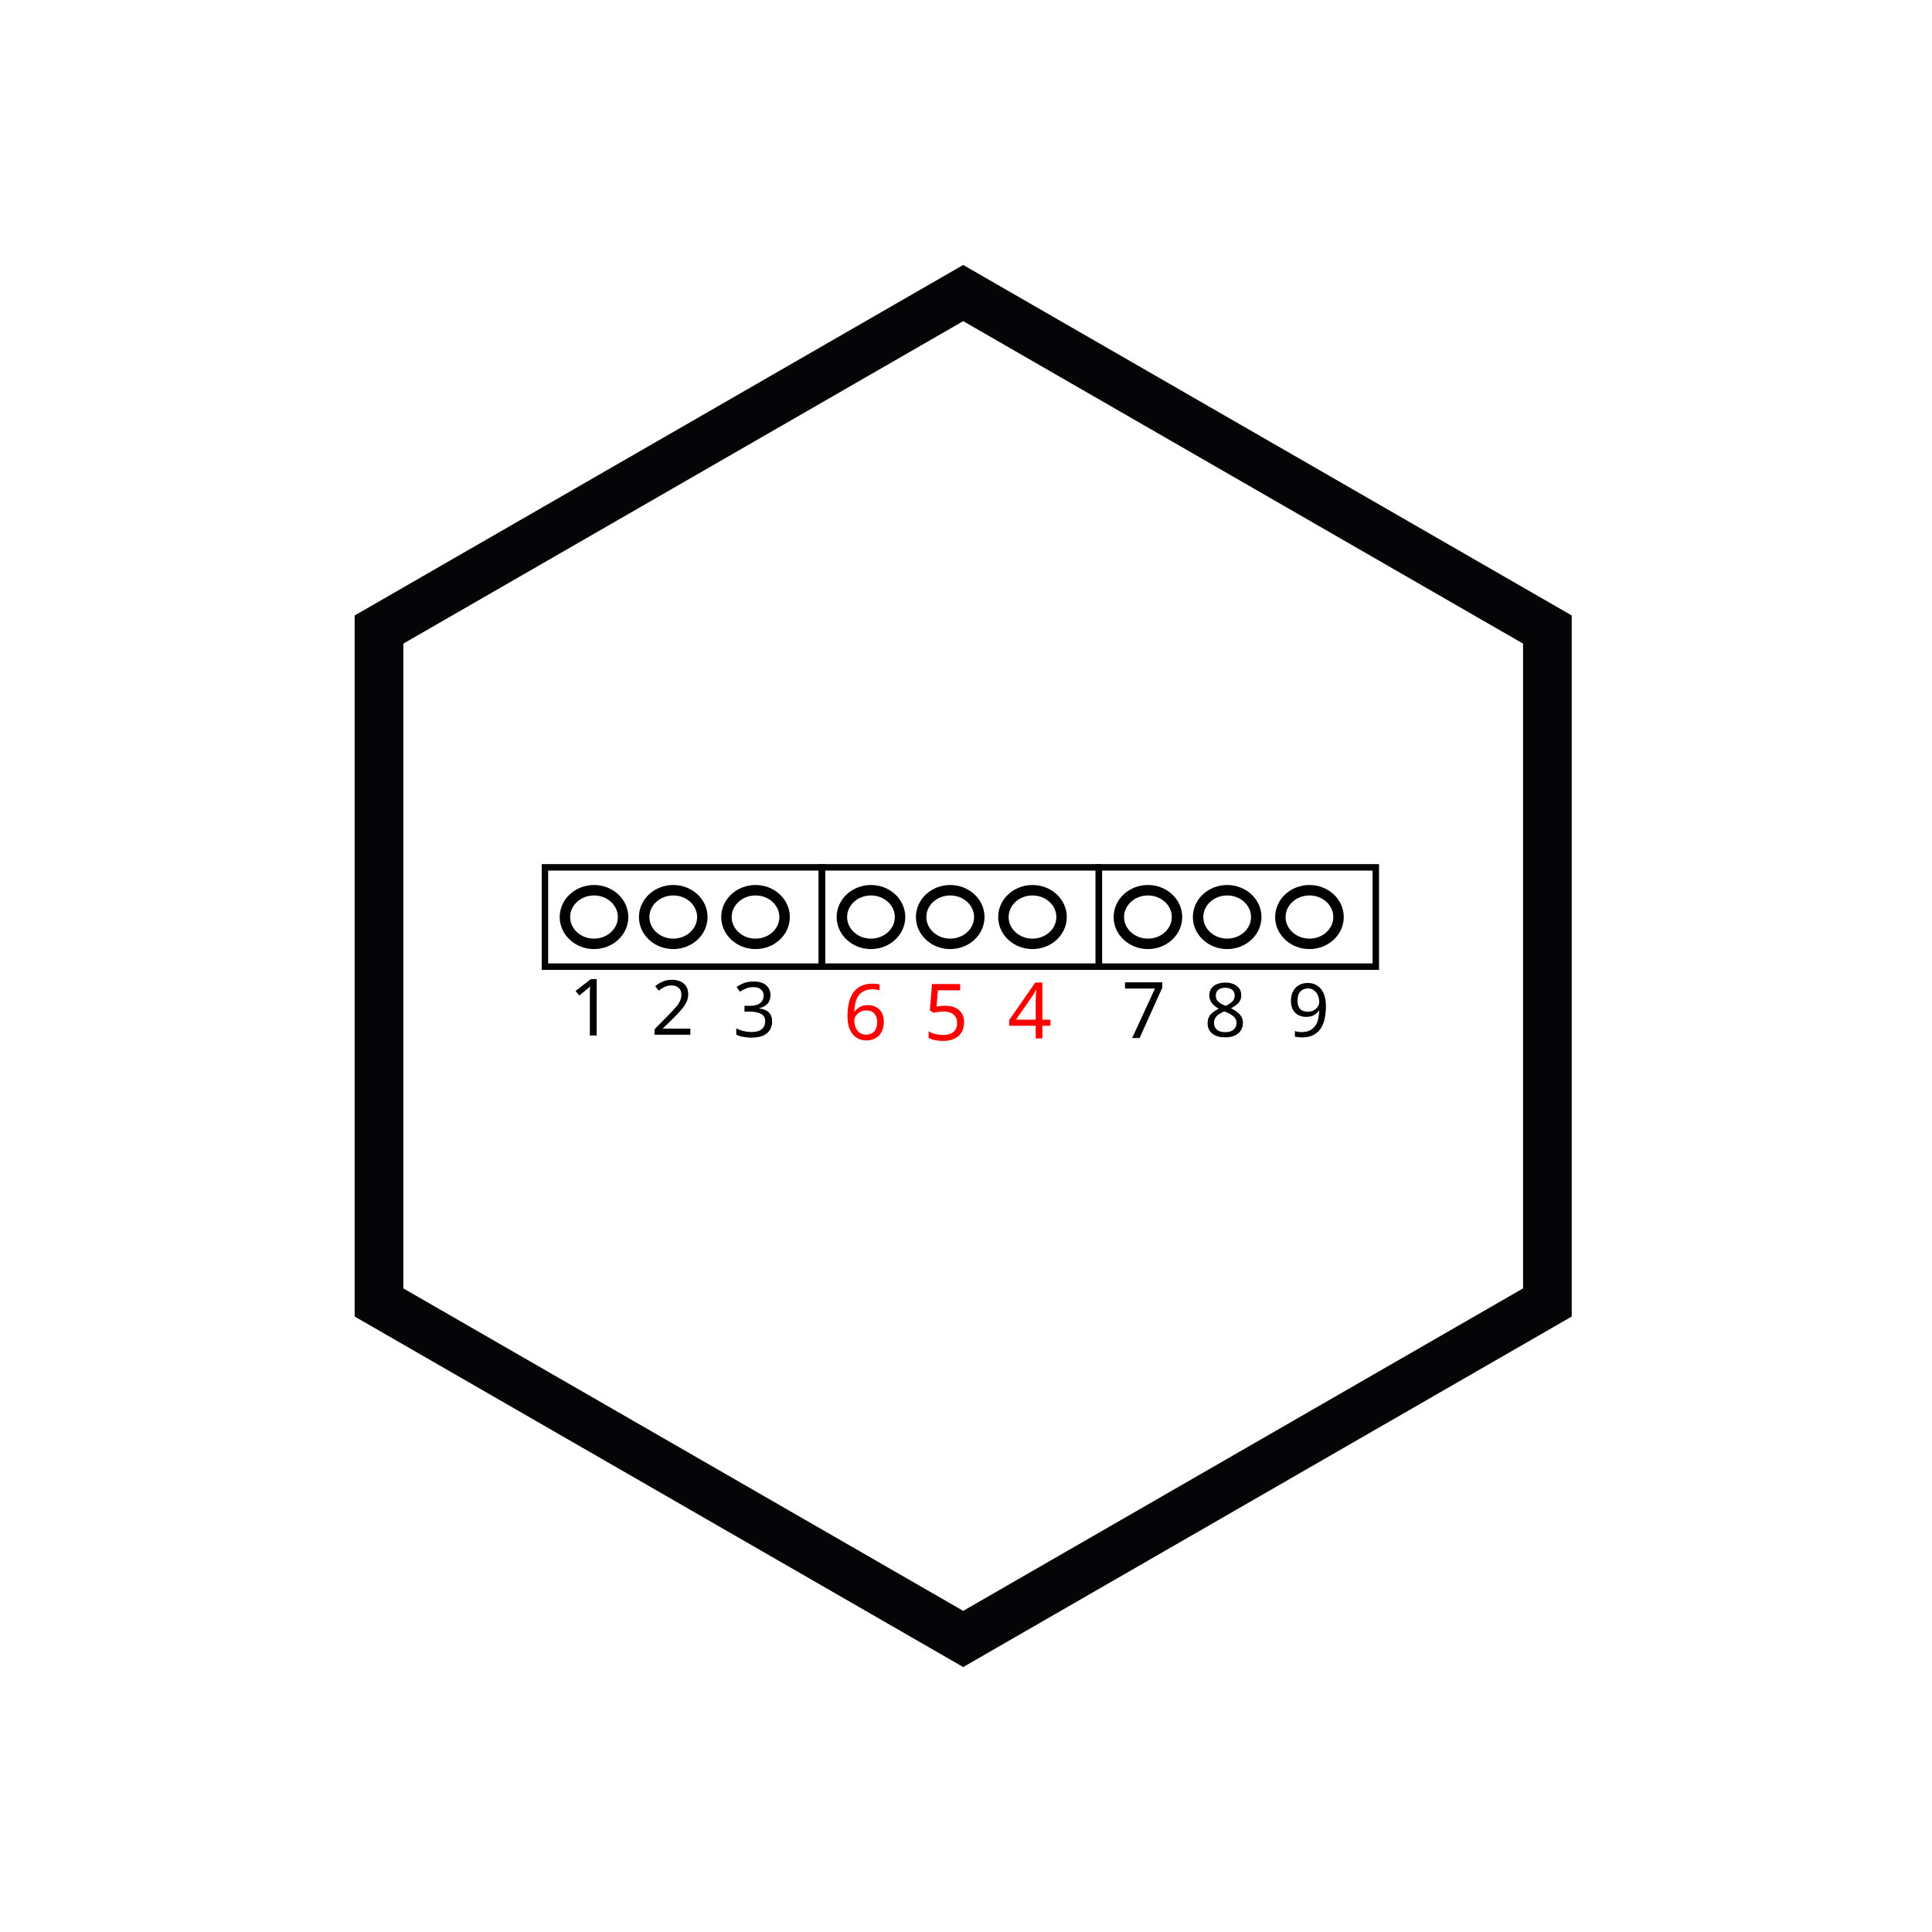
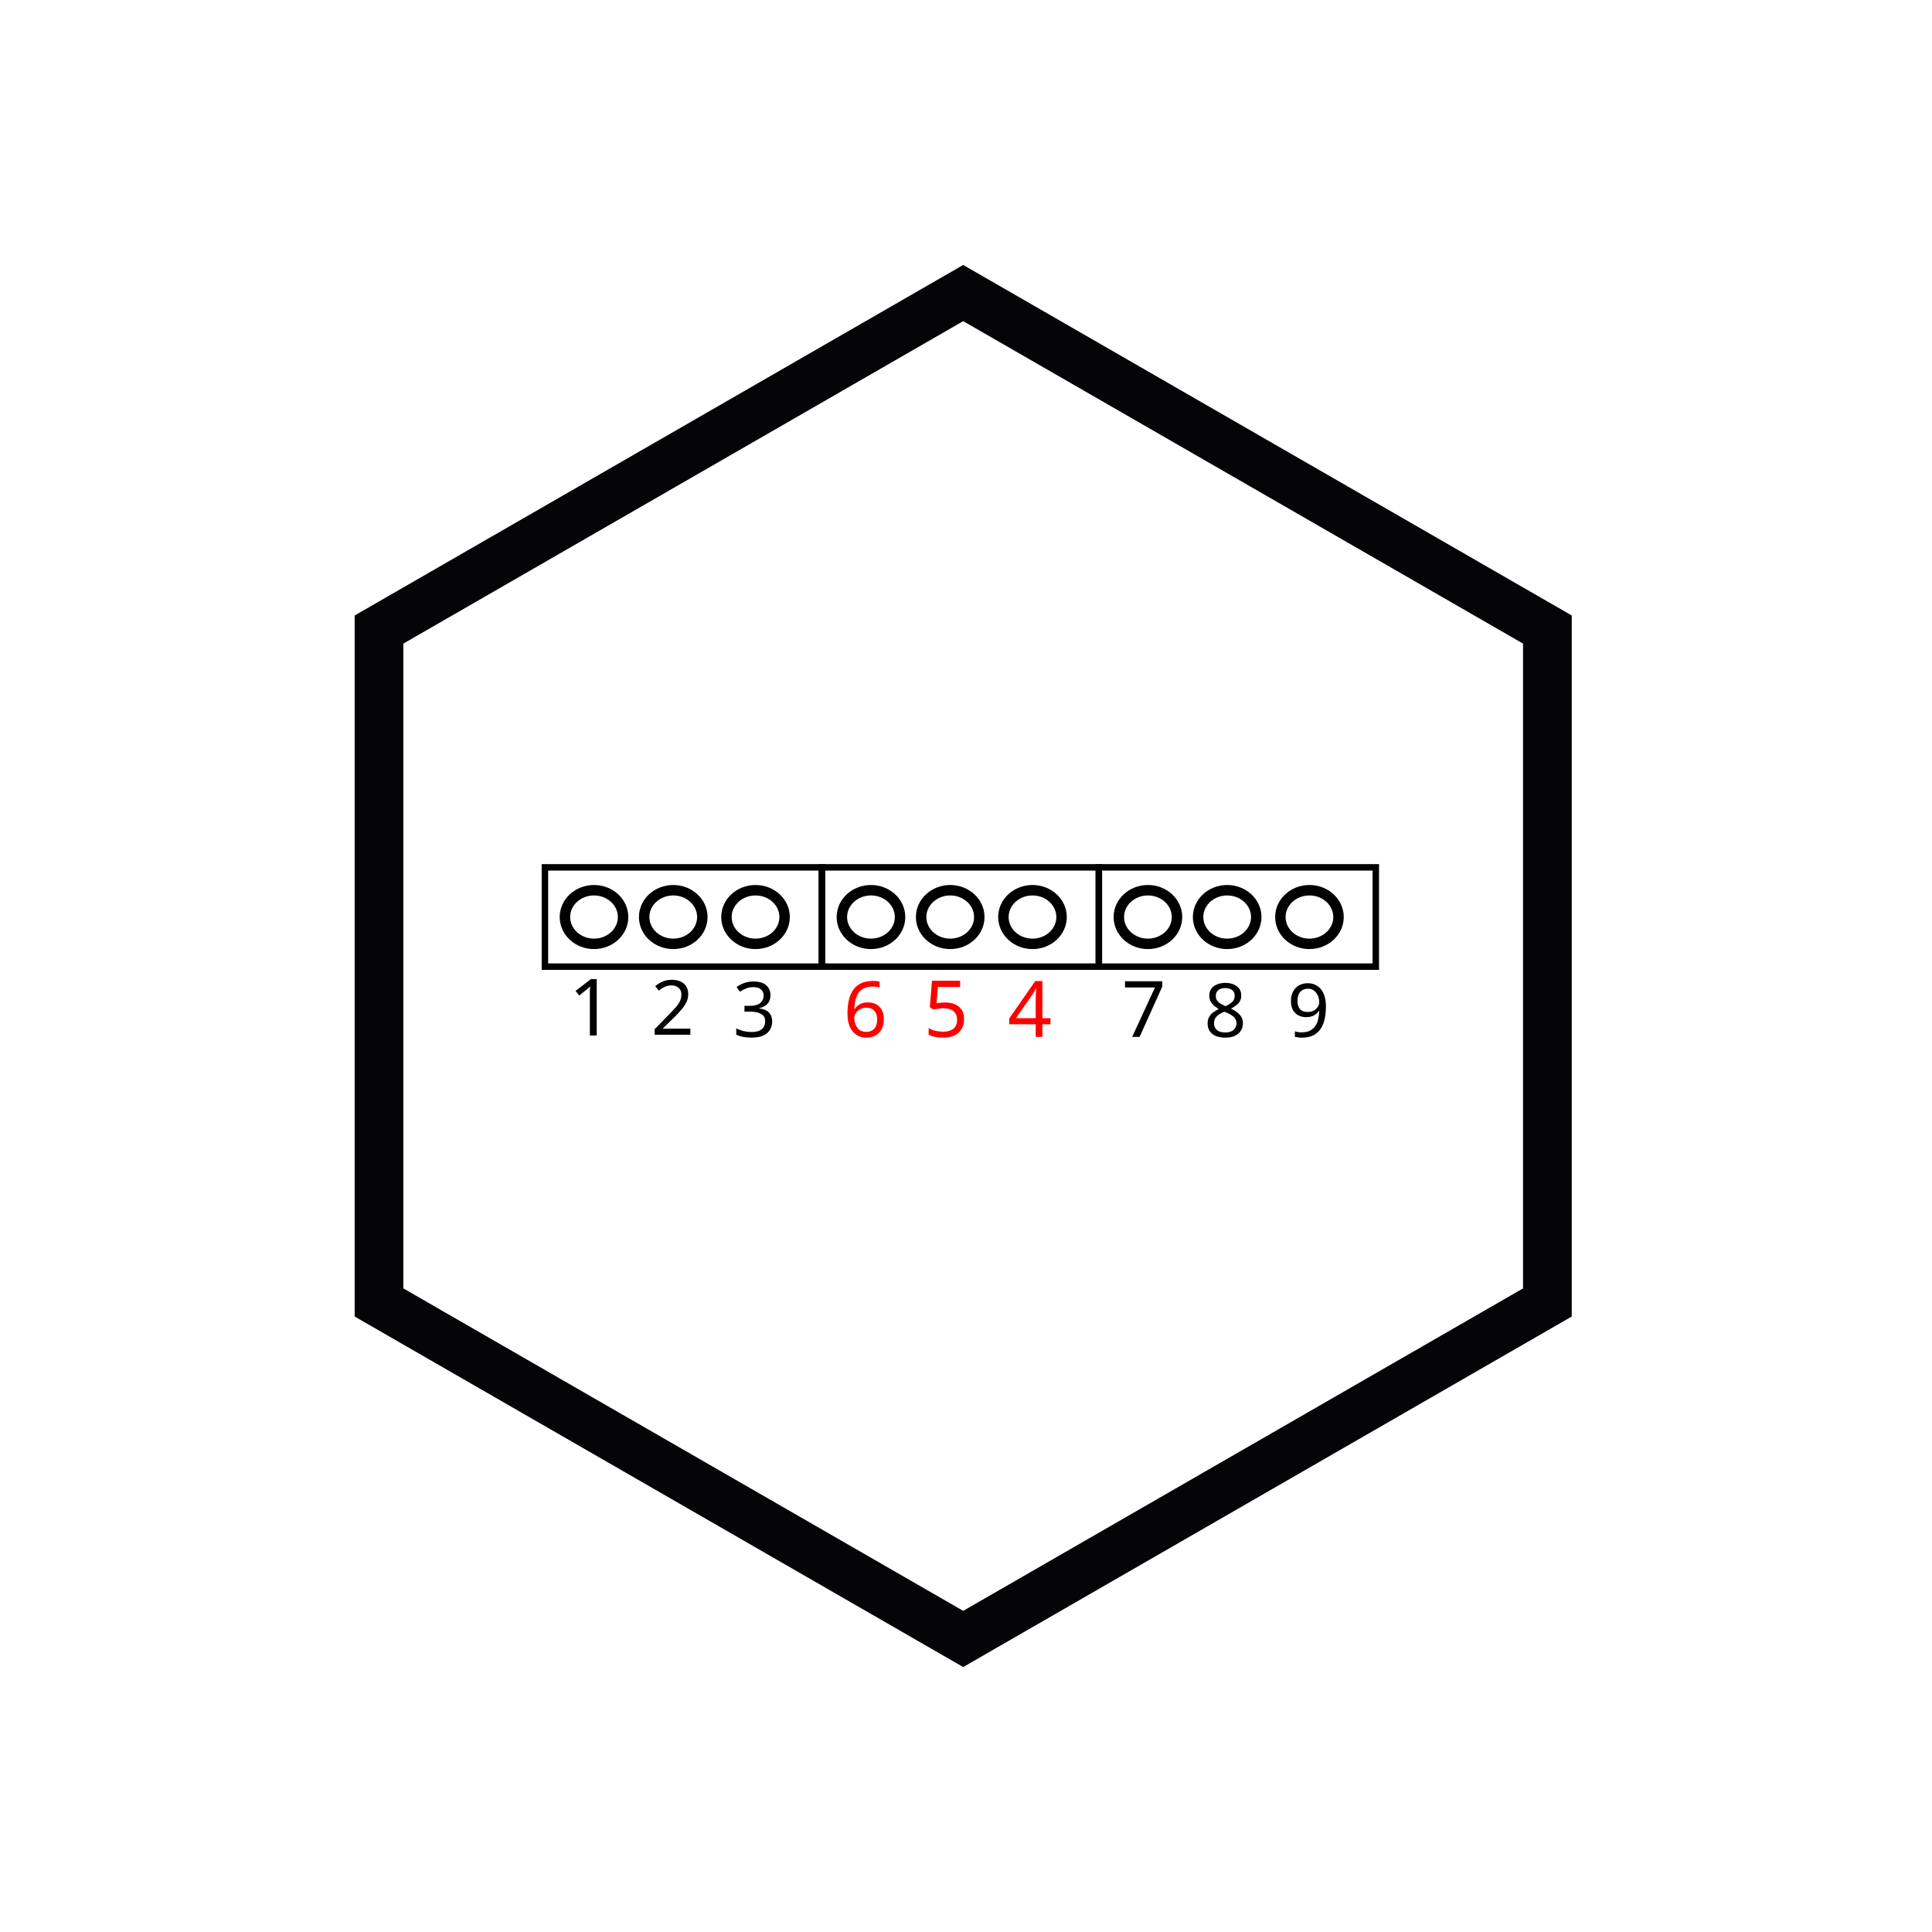
<svg xmlns="http://www.w3.org/2000/svg" width="198.425" height="198.425" viewBox="0 0 198.425 198.425" version="1.1" id="svg26">
  <defs id="defs30" />
  <path fill="#050507" d="M98.925 32.983l57.5 33.119v66.221l-57.5 33.119-57.5-33.119V66.102l57.5-33.119zm0-5.771l-62.5 36v72.001l62.5 36 62.5-36V63.212l-62.5-36z" id="path24" />
  <rect style="fill:#0000ff;fill-opacity:0;fill-rule:evenodd;stroke:#000000;stroke-width:0.663;stroke-opacity:1" id="rect34" width="28.445" height="10.197" x="55.967" y="89.081" />
  <ellipse style="fill:#0000ff;fill-opacity:0;stroke:#000000;stroke-width:1.073;stroke-opacity:1" id="path871" cx="61.007" cy="94.184" rx="2.987" ry="2.754" />
  <ellipse style="fill:#0000ff;fill-opacity:0;stroke:#000000;stroke-width:1.073;stroke-opacity:1" id="path871-0" cx="69.146" cy="94.184" rx="2.987" ry="2.754" />
  <ellipse style="fill:#0000ff;fill-opacity:0;stroke:#000000;stroke-width:1.073;stroke-opacity:1" id="path871-7" cx="77.596" cy="94.184" rx="2.987" ry="2.754" />
  <rect style="fill:#0000ff;fill-opacity:0;fill-rule:evenodd;stroke:#000000;stroke-width:0.663;stroke-opacity:1" id="rect34-9" width="28.445" height="10.197" x="84.412" y="89.081" />
  <ellipse style="fill:#0000ff;fill-opacity:0;stroke:#000000;stroke-width:1.073;stroke-opacity:1" id="path871-73" cx="89.452" cy="94.184" rx="2.987" ry="2.754" />
  <ellipse style="fill:#0000ff;fill-opacity:0;stroke:#000000;stroke-width:1.073;stroke-opacity:1" id="path871-0-5" cx="97.591" cy="94.184" rx="2.987" ry="2.754" />
  <ellipse style="fill:#0000ff;fill-opacity:0;stroke:#000000;stroke-width:1.073;stroke-opacity:1" id="path871-7-8" cx="106.041" cy="94.184" rx="2.987" ry="2.754" />
  <rect style="fill:#0000ff;fill-opacity:0;fill-rule:evenodd;stroke:#000000;stroke-width:0.663;stroke-opacity:1" id="rect34-2" width="28.445" height="10.197" x="112.857" y="89.081" />
  <ellipse style="fill:#0000ff;fill-opacity:0;stroke:#000000;stroke-width:1.073;stroke-opacity:1" id="path871-08" cx="117.897" cy="94.184" rx="2.987" ry="2.754" />
  <ellipse style="fill:#0000ff;fill-opacity:0;stroke:#000000;stroke-width:1.073;stroke-opacity:1" id="path871-0-3" cx="126.036" cy="94.184" rx="2.987" ry="2.754" />
  <ellipse style="fill:#0000ff;fill-opacity:0;stroke:#000000;stroke-width:1.073;stroke-opacity:1" id="path871-7-83" cx="134.486" cy="94.184" rx="2.987" ry="2.754" />
  <text xml:space="preserve" style="font-style:normal;font-weight:normal;font-size:8.128px;line-height:1.25;font-family:sans-serif;fill:#000000;fill-opacity:1;stroke:none;stroke-width:0.203" x="58.393" y="106.354" id="text934">
    <tspan id="tspan932" x="58.393" y="106.354" style="stroke-width:0.203">1</tspan>
  </text>
-   <text xml:space="preserve" style="font-style:normal;font-weight:normal;font-size:7.802px;line-height:1.25;font-family:sans-serif;fill:#000000;fill-opacity:1;stroke:none;stroke-width:0.195" x="66.854" y="106.269" id="text854">
+   <text xml:space="preserve" style="font-style:normal;font-weight:normal;font-size:7.802px;line-height:1.25;font-family:sans-serif;fill:#000000;fill-opacity:1;stroke:none;stroke-width:0.195" x="66.854" y="106.354" id="text854">
    <tspan id="tspan852" x="66.854" y="106.269" style="stroke-width:0.195">2</tspan>
  </text>
  <text xml:space="preserve" style="font-style:normal;font-weight:normal;font-size:7.853px;line-height:1.25;font-family:sans-serif;fill:#000000;fill-opacity:1;stroke:none;stroke-width:0.196" x="75.259" y="106.494" id="text858">
    <tspan id="tspan856" x="75.259" y="106.494" style="stroke-width:0.196">3</tspan>
  </text>
-   <text xml:space="preserve" style="font-style:normal;font-weight:normal;font-size:7.986px;line-height:1.25;font-family:sans-serif;fill:#ff0000;fill-opacity:1;stroke:none;stroke-width:0.2" x="103.481" y="106.646" id="text862">
-     <tspan id="tspan860" x="103.481" y="106.646" style="fill:#ff0000;stroke-width:0.2">4</tspan>
+   <text xml:space="preserve" style="font-style:normal;font-weight:normal;font-size:7.986px;line-height:1.25;font-family:sans-serif;fill:#ff0000;fill-opacity:1;stroke:none;stroke-width:0.2" x="103.481" y="106.494" id="text862">
+     <tspan id="tspan860" x="103.481" y="106.494" style="fill:#ff0000;stroke-width:0.2">4</tspan>
  </text>
-   <text xml:space="preserve" style="font-style:normal;font-weight:normal;font-size:8.077px;line-height:1.25;font-family:sans-serif;fill:#ff0000;fill-opacity:1;stroke:none;stroke-width:0.202" x="94.86" y="106.826" id="text866">
-     <tspan id="tspan864" x="94.86" y="106.826" style="stroke-width:0.202">5</tspan>
+   <text xml:space="preserve" style="font-style:normal;font-weight:normal;font-size:8.077px;line-height:1.25;font-family:sans-serif;fill:#ff0000;fill-opacity:1;stroke:none;stroke-width:0.202" x="94.86" y="106.494" id="text866">
+     <tspan id="tspan864" x="94.86" y="106.494" style="stroke-width:0.202">5</tspan>
  </text>
-   <text xml:space="preserve" style="font-style:normal;font-weight:normal;font-size:7.939px;line-height:1.25;font-family:sans-serif;fill:#ff0000;fill-opacity:1;stroke:none;stroke-width:0.198" x="86.6" y="106.777" id="text870">
-     <tspan id="tspan868" x="86.6" y="106.777" style="fill:#ff0000;stroke-width:0.198">6</tspan>
+   <text xml:space="preserve" style="font-style:normal;font-weight:normal;font-size:7.939px;line-height:1.25;font-family:sans-serif;fill:#ff0000;fill-opacity:1;stroke:none;stroke-width:0.198" x="86.6" y="106.494" id="text870">
+     <tspan id="tspan868" x="86.6" y="106.494" style="fill:#ff0000;stroke-width:0.198">6</tspan>
  </text>
-   <text xml:space="preserve" style="font-style:normal;font-weight:normal;font-size:8.005px;line-height:1.25;font-family:sans-serif;fill:#000000;fill-opacity:1;stroke:none;stroke-width:0.2" x="115.182" y="106.608" id="text874">
-     <tspan id="tspan872" x="115.182" y="106.608" style="stroke-width:0.2">7</tspan>
+   <text xml:space="preserve" style="font-style:normal;font-weight:normal;font-size:8.005px;line-height:1.25;font-family:sans-serif;fill:#000000;fill-opacity:1;stroke:none;stroke-width:0.2" x="115.182" y="106.494" id="text874">
+     <tspan id="tspan872" x="115.182" y="106.494" style="stroke-width:0.2">7</tspan>
  </text>
-   <text xml:space="preserve" style="font-style:normal;font-weight:normal;font-size:7.664px;line-height:1.25;font-family:sans-serif;fill:#000000;fill-opacity:1;stroke:none;stroke-width:0.192" x="123.652" y="106.464" id="text878">
-     <tspan id="tspan876" x="123.652" y="106.464" style="stroke-width:0.192">8</tspan>
+   <text xml:space="preserve" style="font-style:normal;font-weight:normal;font-size:7.664px;line-height:1.25;font-family:sans-serif;fill:#000000;fill-opacity:1;stroke:none;stroke-width:0.192" x="123.652" y="106.494" id="text878">
+     <tspan id="tspan876" x="123.652" y="106.494" style="stroke-width:0.192">8</tspan>
  </text>
-   <text xml:space="preserve" style="font-style:normal;font-weight:normal;font-size:7.618px;line-height:1.25;font-family:sans-serif;fill:#000000;fill-opacity:1;stroke:none;stroke-width:0.19" x="132.212" y="106.467" id="text882">
-     <tspan id="tspan880" x="132.212" y="106.467" style="stroke-width:0.19">9</tspan>
+   <text xml:space="preserve" style="font-style:normal;font-weight:normal;font-size:7.618px;line-height:1.25;font-family:sans-serif;fill:#000000;fill-opacity:1;stroke:none;stroke-width:0.19" x="132.212" y="106.494" id="text882">
+     <tspan id="tspan880" x="132.212" y="106.494" style="stroke-width:0.19">9</tspan>
  </text>
</svg>
